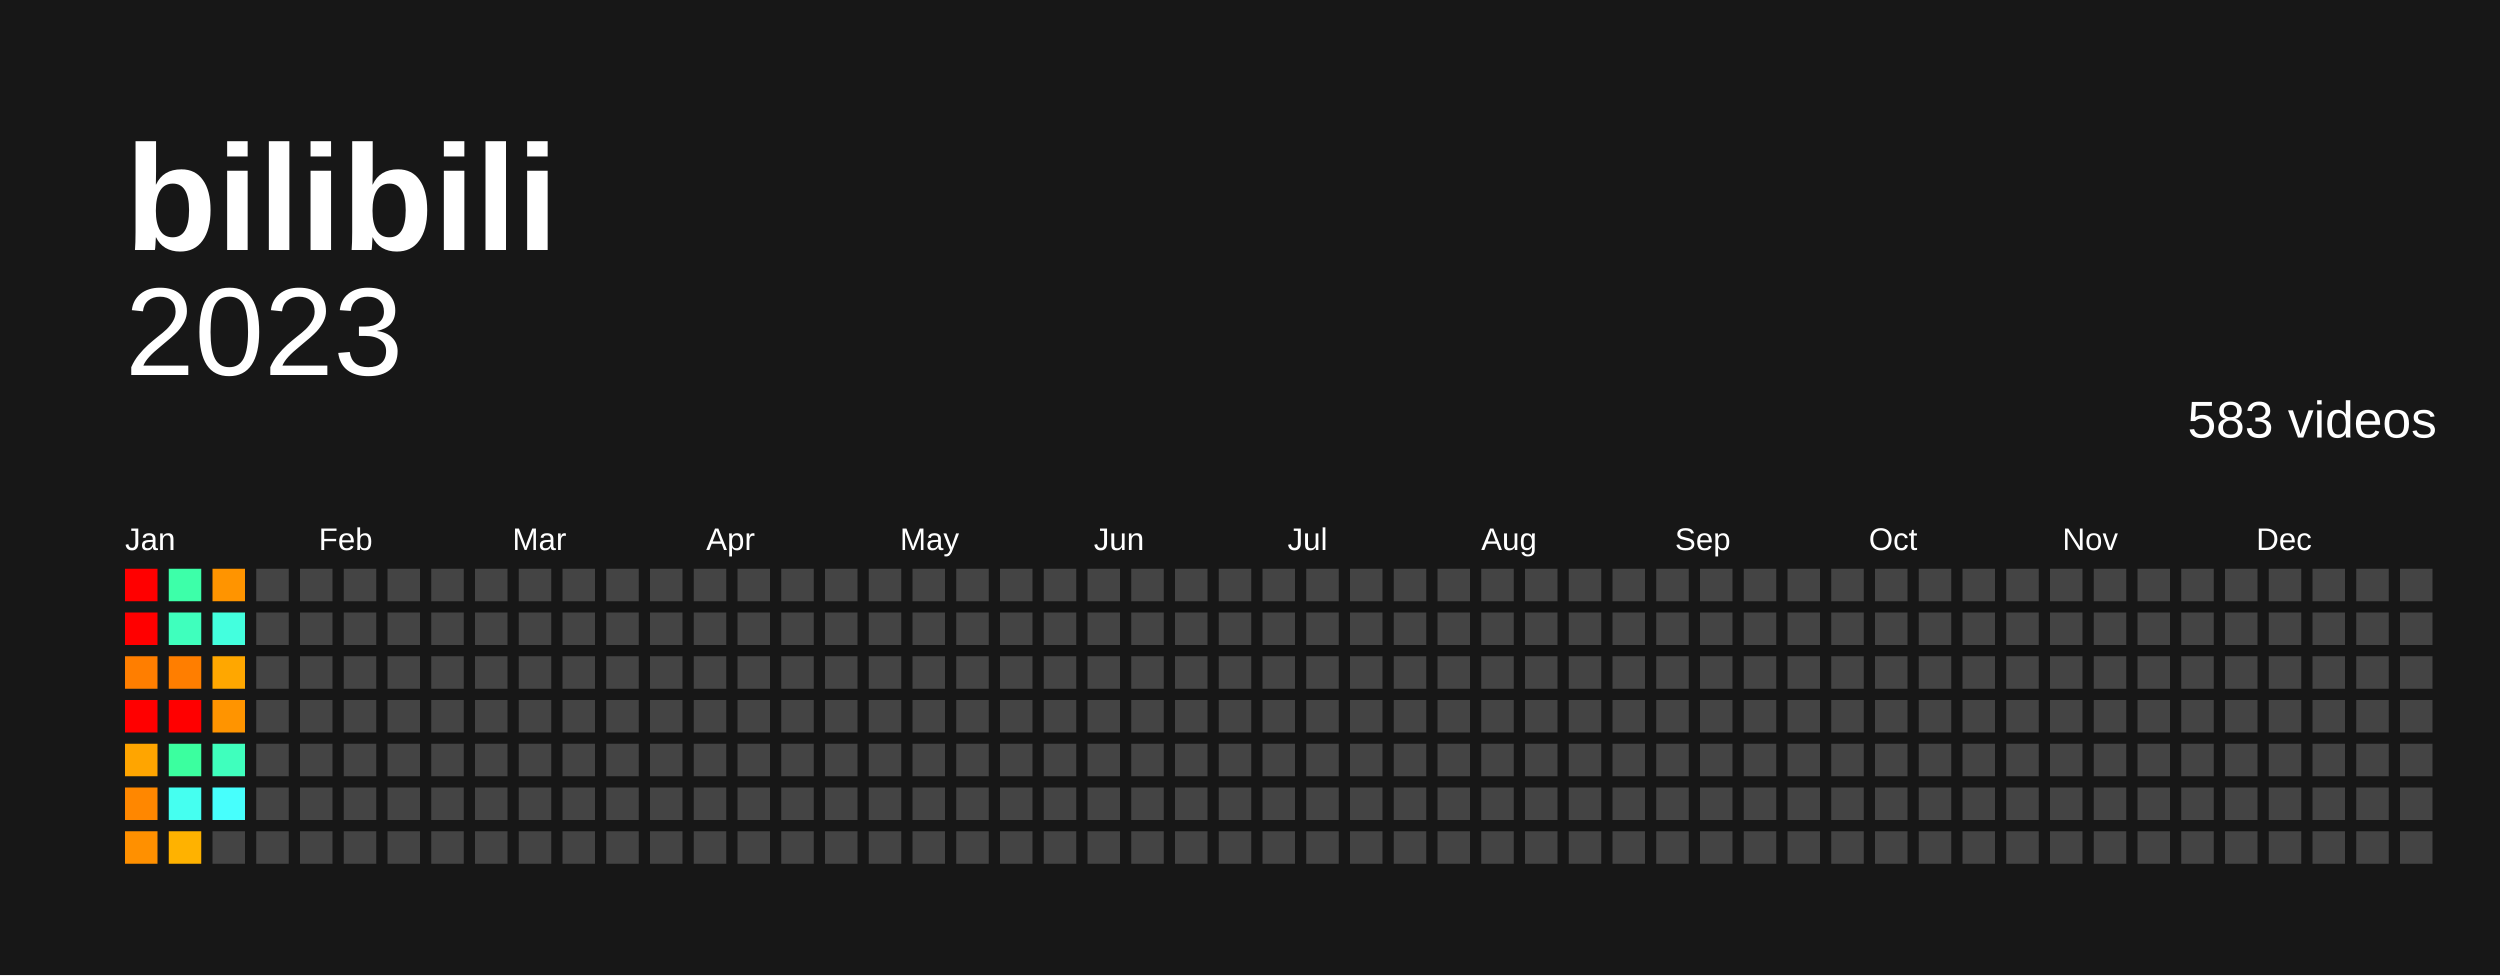
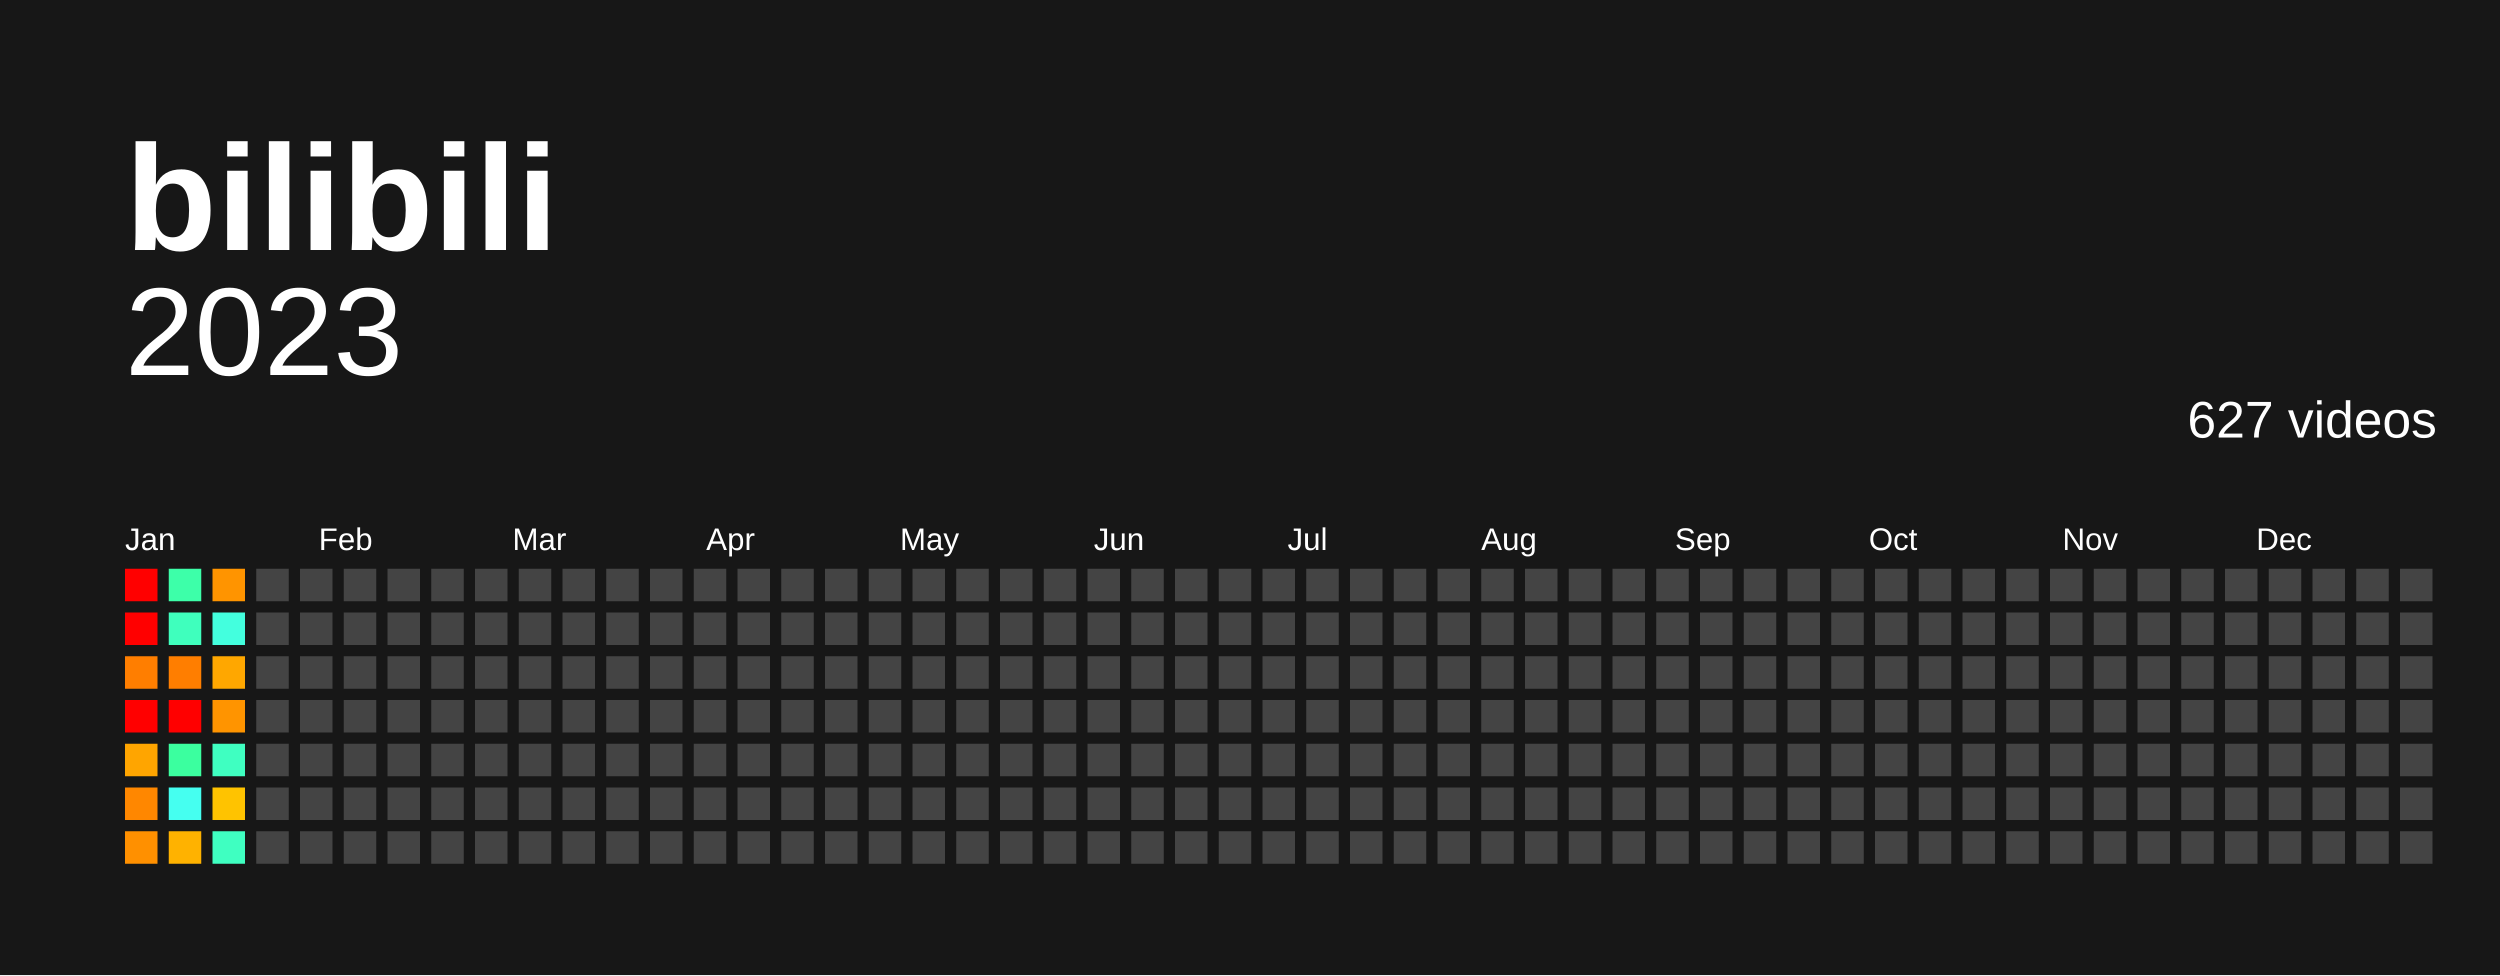
<svg xmlns="http://www.w3.org/2000/svg" baseProfile="full" height="78mm" version="1.1" viewBox="0,0,200,78" width="200mm">
  <defs />
  <rect fill="#171717" height="78" width="200" x="0" y="0" />
  <text fill="#FFFFFF" style="font-size:12px; font-family:Arial; font-weight:bold;" x="10" y="20">bilibili</text>
  <text alignment-baseline="hanging" fill="#FFFFFF" style="font-size:10.0px; font-family:Arial;" x="10" y="30">2023</text>
-   <text alignment-baseline="hanging" fill="#FFFFFF" style="font-size:4.125px; font-family:Arial;" x="175" y="35">583 videos</text>
+   <text alignment-baseline="hanging" fill="#FFFFFF" style="font-size:4.125px; font-family:Arial;" x="175" y="35">627 videos</text>
  <text fill="#FFFFFF" style="font-size:2.5px; font-family:Arial" x="10.0" y="44">Jan</text>
  <text fill="#FFFFFF" style="font-size:2.5px; font-family:Arial" x="25.5" y="44">Feb</text>
  <text fill="#FFFFFF" style="font-size:2.5px; font-family:Arial" x="41.0" y="44">Mar</text>
  <text fill="#FFFFFF" style="font-size:2.5px; font-family:Arial" x="56.5" y="44">Apr</text>
  <text fill="#FFFFFF" style="font-size:2.5px; font-family:Arial" x="72.0" y="44">May</text>
  <text fill="#FFFFFF" style="font-size:2.5px; font-family:Arial" x="87.5" y="44">Jun</text>
  <text fill="#FFFFFF" style="font-size:2.5px; font-family:Arial" x="103.0" y="44">Jul</text>
  <text fill="#FFFFFF" style="font-size:2.5px; font-family:Arial" x="118.5" y="44">Aug</text>
  <text fill="#FFFFFF" style="font-size:2.5px; font-family:Arial" x="134.0" y="44">Sep</text>
  <text fill="#FFFFFF" style="font-size:2.5px; font-family:Arial" x="149.5" y="44">Oct</text>
  <text fill="#FFFFFF" style="font-size:2.5px; font-family:Arial" x="165.0" y="44">Nov</text>
  <text fill="#FFFFFF" style="font-size:2.5px; font-family:Arial" x="180.5" y="44">Dec</text>
  <rect fill="red" height="2.6" width="2.6" x="10.0" y="45.5" />
  <rect fill="red" height="2.6" width="2.6" x="10.0" y="49.0" />
  <rect fill="#ff7e00" height="2.6" width="2.6" x="10.0" y="52.5" />
  <rect fill="red" height="2.6" width="2.6" x="10.0" y="56.0" />
  <rect fill="#ffa500" height="2.6" width="2.6" x="10.0" y="59.5" />
  <rect fill="#ff8700" height="2.6" width="2.6" x="10.0" y="63.0" />
  <rect fill="#ff9000" height="2.6" width="2.6" x="10.0" y="66.5" />
  <rect fill="#3dffa9" height="2.6" width="2.6" x="13.5" y="45.5" />
  <rect fill="#3fffbd" height="2.6" width="2.6" x="13.5" y="49.0" />
  <rect fill="#ff7e00" height="2.6" width="2.6" x="13.5" y="52.5" />
  <rect fill="red" height="2.6" width="2.6" x="13.5" y="56.0" />
  <rect fill="#3bff9f" height="2.6" width="2.6" x="13.5" y="59.5" />
  <rect fill="#45fff0" height="2.6" width="2.6" x="13.5" y="63.0" />
  <rect fill="#ffb200" height="2.6" width="2.6" x="13.5" y="66.5" />
  <rect fill="#ff9400" height="2.6" width="2.6" x="17.0" y="45.5" />
  <rect fill="#43ffde" height="2.6" width="2.6" x="17.0" y="49.0" />
  <rect fill="#ffa700" height="2.6" width="2.6" x="17.0" y="52.5" />
  <rect fill="#ff9400" height="2.6" width="2.6" x="17.0" y="56.0" />
-   <rect fill="#3fffbd" height="2.6" width="2.6" x="17.0" y="59.5" />
-   <rect fill="#47fffd" height="2.6" width="2.6" x="17.0" y="63.0" />
-   <rect fill="#444444" height="2.6" width="2.6" x="17.0" y="66.5" />
+   <rect fill="#3fffc1" height="2.6" width="2.6" x="17.0" y="59.5" />
+   <rect fill="#ffc300" height="2.6" width="2.6" x="17.0" y="63.0" />
+   <rect fill="#3fffc1" height="2.6" width="2.6" x="17.0" y="66.5" />
  <rect fill="#444444" height="2.6" width="2.6" x="20.5" y="45.5" />
  <rect fill="#444444" height="2.6" width="2.6" x="20.5" y="49.0" />
  <rect fill="#444444" height="2.6" width="2.6" x="20.5" y="52.5" />
  <rect fill="#444444" height="2.6" width="2.6" x="20.5" y="56.0" />
  <rect fill="#444444" height="2.6" width="2.6" x="20.5" y="59.5" />
  <rect fill="#444444" height="2.6" width="2.6" x="20.5" y="63.0" />
  <rect fill="#444444" height="2.6" width="2.6" x="20.5" y="66.5" />
  <rect fill="#444444" height="2.6" width="2.6" x="24.0" y="45.5" />
  <rect fill="#444444" height="2.6" width="2.6" x="24.0" y="49.0" />
  <rect fill="#444444" height="2.6" width="2.6" x="24.0" y="52.5" />
  <rect fill="#444444" height="2.6" width="2.6" x="24.0" y="56.0" />
  <rect fill="#444444" height="2.6" width="2.6" x="24.0" y="59.5" />
  <rect fill="#444444" height="2.6" width="2.6" x="24.0" y="63.0" />
  <rect fill="#444444" height="2.6" width="2.6" x="24.0" y="66.5" />
  <rect fill="#444444" height="2.6" width="2.6" x="27.5" y="45.5" />
  <rect fill="#444444" height="2.6" width="2.6" x="27.5" y="49.0" />
  <rect fill="#444444" height="2.6" width="2.6" x="27.5" y="52.5" />
  <rect fill="#444444" height="2.6" width="2.6" x="27.5" y="56.0" />
  <rect fill="#444444" height="2.6" width="2.6" x="27.5" y="59.5" />
  <rect fill="#444444" height="2.6" width="2.6" x="27.5" y="63.0" />
  <rect fill="#444444" height="2.6" width="2.6" x="27.5" y="66.5" />
  <rect fill="#444444" height="2.6" width="2.6" x="31.0" y="45.5" />
  <rect fill="#444444" height="2.6" width="2.6" x="31.0" y="49.0" />
  <rect fill="#444444" height="2.6" width="2.6" x="31.0" y="52.5" />
  <rect fill="#444444" height="2.6" width="2.6" x="31.0" y="56.0" />
  <rect fill="#444444" height="2.6" width="2.6" x="31.0" y="59.5" />
  <rect fill="#444444" height="2.6" width="2.6" x="31.0" y="63.0" />
  <rect fill="#444444" height="2.6" width="2.6" x="31.0" y="66.5" />
  <rect fill="#444444" height="2.6" width="2.6" x="34.5" y="45.5" />
  <rect fill="#444444" height="2.6" width="2.6" x="34.5" y="49.0" />
  <rect fill="#444444" height="2.6" width="2.6" x="34.5" y="52.5" />
  <rect fill="#444444" height="2.6" width="2.6" x="34.5" y="56.0" />
  <rect fill="#444444" height="2.6" width="2.6" x="34.5" y="59.5" />
  <rect fill="#444444" height="2.6" width="2.6" x="34.5" y="63.0" />
  <rect fill="#444444" height="2.6" width="2.6" x="34.5" y="66.5" />
  <rect fill="#444444" height="2.6" width="2.6" x="38.0" y="45.5" />
  <rect fill="#444444" height="2.6" width="2.6" x="38.0" y="49.0" />
  <rect fill="#444444" height="2.6" width="2.6" x="38.0" y="52.5" />
  <rect fill="#444444" height="2.6" width="2.6" x="38.0" y="56.0" />
  <rect fill="#444444" height="2.6" width="2.6" x="38.0" y="59.5" />
  <rect fill="#444444" height="2.6" width="2.6" x="38.0" y="63.0" />
  <rect fill="#444444" height="2.6" width="2.6" x="38.0" y="66.5" />
  <rect fill="#444444" height="2.6" width="2.6" x="41.5" y="45.5" />
  <rect fill="#444444" height="2.6" width="2.6" x="41.5" y="49.0" />
  <rect fill="#444444" height="2.6" width="2.6" x="41.5" y="52.5" />
  <rect fill="#444444" height="2.6" width="2.6" x="41.5" y="56.0" />
  <rect fill="#444444" height="2.6" width="2.6" x="41.5" y="59.5" />
  <rect fill="#444444" height="2.6" width="2.6" x="41.5" y="63.0" />
  <rect fill="#444444" height="2.6" width="2.6" x="41.5" y="66.5" />
  <rect fill="#444444" height="2.6" width="2.6" x="45.0" y="45.5" />
  <rect fill="#444444" height="2.6" width="2.6" x="45.0" y="49.0" />
  <rect fill="#444444" height="2.6" width="2.6" x="45.0" y="52.5" />
  <rect fill="#444444" height="2.6" width="2.6" x="45.0" y="56.0" />
  <rect fill="#444444" height="2.6" width="2.6" x="45.0" y="59.5" />
  <rect fill="#444444" height="2.6" width="2.6" x="45.0" y="63.0" />
  <rect fill="#444444" height="2.6" width="2.6" x="45.0" y="66.5" />
  <rect fill="#444444" height="2.6" width="2.6" x="48.5" y="45.5" />
  <rect fill="#444444" height="2.6" width="2.6" x="48.5" y="49.0" />
  <rect fill="#444444" height="2.6" width="2.6" x="48.5" y="52.5" />
  <rect fill="#444444" height="2.6" width="2.6" x="48.5" y="56.0" />
  <rect fill="#444444" height="2.6" width="2.6" x="48.5" y="59.5" />
  <rect fill="#444444" height="2.6" width="2.6" x="48.5" y="63.0" />
  <rect fill="#444444" height="2.6" width="2.6" x="48.5" y="66.5" />
  <rect fill="#444444" height="2.6" width="2.6" x="52.0" y="45.5" />
  <rect fill="#444444" height="2.6" width="2.6" x="52.0" y="49.0" />
  <rect fill="#444444" height="2.6" width="2.6" x="52.0" y="52.5" />
  <rect fill="#444444" height="2.6" width="2.6" x="52.0" y="56.0" />
  <rect fill="#444444" height="2.6" width="2.6" x="52.0" y="59.5" />
  <rect fill="#444444" height="2.6" width="2.6" x="52.0" y="63.0" />
  <rect fill="#444444" height="2.6" width="2.6" x="52.0" y="66.5" />
  <rect fill="#444444" height="2.6" width="2.6" x="55.5" y="45.5" />
  <rect fill="#444444" height="2.6" width="2.6" x="55.5" y="49.0" />
  <rect fill="#444444" height="2.6" width="2.6" x="55.5" y="52.5" />
  <rect fill="#444444" height="2.6" width="2.6" x="55.5" y="56.0" />
  <rect fill="#444444" height="2.6" width="2.6" x="55.5" y="59.5" />
  <rect fill="#444444" height="2.6" width="2.6" x="55.5" y="63.0" />
  <rect fill="#444444" height="2.6" width="2.6" x="55.5" y="66.5" />
  <rect fill="#444444" height="2.6" width="2.6" x="59.0" y="45.5" />
  <rect fill="#444444" height="2.6" width="2.6" x="59.0" y="49.0" />
  <rect fill="#444444" height="2.6" width="2.6" x="59.0" y="52.5" />
  <rect fill="#444444" height="2.6" width="2.6" x="59.0" y="56.0" />
  <rect fill="#444444" height="2.6" width="2.6" x="59.0" y="59.5" />
  <rect fill="#444444" height="2.6" width="2.6" x="59.0" y="63.0" />
  <rect fill="#444444" height="2.6" width="2.6" x="59.0" y="66.5" />
  <rect fill="#444444" height="2.6" width="2.6" x="62.5" y="45.5" />
  <rect fill="#444444" height="2.6" width="2.6" x="62.5" y="49.0" />
  <rect fill="#444444" height="2.6" width="2.6" x="62.5" y="52.5" />
  <rect fill="#444444" height="2.6" width="2.6" x="62.5" y="56.0" />
  <rect fill="#444444" height="2.6" width="2.6" x="62.5" y="59.5" />
  <rect fill="#444444" height="2.6" width="2.6" x="62.5" y="63.0" />
  <rect fill="#444444" height="2.6" width="2.6" x="62.5" y="66.5" />
  <rect fill="#444444" height="2.6" width="2.6" x="66.0" y="45.5" />
  <rect fill="#444444" height="2.6" width="2.6" x="66.0" y="49.0" />
  <rect fill="#444444" height="2.6" width="2.6" x="66.0" y="52.5" />
  <rect fill="#444444" height="2.6" width="2.6" x="66.0" y="56.0" />
  <rect fill="#444444" height="2.6" width="2.6" x="66.0" y="59.5" />
  <rect fill="#444444" height="2.6" width="2.6" x="66.0" y="63.0" />
  <rect fill="#444444" height="2.6" width="2.6" x="66.0" y="66.5" />
  <rect fill="#444444" height="2.6" width="2.6" x="69.5" y="45.5" />
  <rect fill="#444444" height="2.6" width="2.6" x="69.5" y="49.0" />
  <rect fill="#444444" height="2.6" width="2.6" x="69.5" y="52.5" />
  <rect fill="#444444" height="2.6" width="2.6" x="69.5" y="56.0" />
  <rect fill="#444444" height="2.6" width="2.6" x="69.5" y="59.5" />
  <rect fill="#444444" height="2.6" width="2.6" x="69.5" y="63.0" />
  <rect fill="#444444" height="2.6" width="2.6" x="69.5" y="66.5" />
  <rect fill="#444444" height="2.6" width="2.6" x="73.0" y="45.5" />
  <rect fill="#444444" height="2.6" width="2.6" x="73.0" y="49.0" />
  <rect fill="#444444" height="2.6" width="2.6" x="73.0" y="52.5" />
  <rect fill="#444444" height="2.6" width="2.6" x="73.0" y="56.0" />
  <rect fill="#444444" height="2.6" width="2.6" x="73.0" y="59.5" />
  <rect fill="#444444" height="2.6" width="2.6" x="73.0" y="63.0" />
  <rect fill="#444444" height="2.6" width="2.6" x="73.0" y="66.5" />
  <rect fill="#444444" height="2.6" width="2.6" x="76.5" y="45.5" />
  <rect fill="#444444" height="2.6" width="2.6" x="76.5" y="49.0" />
  <rect fill="#444444" height="2.6" width="2.6" x="76.5" y="52.5" />
  <rect fill="#444444" height="2.6" width="2.6" x="76.5" y="56.0" />
  <rect fill="#444444" height="2.6" width="2.6" x="76.5" y="59.5" />
  <rect fill="#444444" height="2.6" width="2.6" x="76.5" y="63.0" />
  <rect fill="#444444" height="2.6" width="2.6" x="76.5" y="66.5" />
  <rect fill="#444444" height="2.6" width="2.6" x="80.0" y="45.5" />
  <rect fill="#444444" height="2.6" width="2.6" x="80.0" y="49.0" />
  <rect fill="#444444" height="2.6" width="2.6" x="80.0" y="52.5" />
  <rect fill="#444444" height="2.6" width="2.6" x="80.0" y="56.0" />
  <rect fill="#444444" height="2.6" width="2.6" x="80.0" y="59.5" />
  <rect fill="#444444" height="2.6" width="2.6" x="80.0" y="63.0" />
  <rect fill="#444444" height="2.6" width="2.6" x="80.0" y="66.5" />
  <rect fill="#444444" height="2.6" width="2.6" x="83.5" y="45.5" />
  <rect fill="#444444" height="2.6" width="2.6" x="83.5" y="49.0" />
  <rect fill="#444444" height="2.6" width="2.6" x="83.5" y="52.5" />
  <rect fill="#444444" height="2.6" width="2.6" x="83.5" y="56.0" />
  <rect fill="#444444" height="2.6" width="2.6" x="83.5" y="59.5" />
  <rect fill="#444444" height="2.6" width="2.6" x="83.5" y="63.0" />
  <rect fill="#444444" height="2.6" width="2.6" x="83.5" y="66.5" />
  <rect fill="#444444" height="2.6" width="2.6" x="87.0" y="45.5" />
  <rect fill="#444444" height="2.6" width="2.6" x="87.0" y="49.0" />
  <rect fill="#444444" height="2.6" width="2.6" x="87.0" y="52.5" />
  <rect fill="#444444" height="2.6" width="2.6" x="87.0" y="56.0" />
  <rect fill="#444444" height="2.6" width="2.6" x="87.0" y="59.5" />
  <rect fill="#444444" height="2.6" width="2.6" x="87.0" y="63.0" />
  <rect fill="#444444" height="2.6" width="2.6" x="87.0" y="66.5" />
  <rect fill="#444444" height="2.6" width="2.6" x="90.5" y="45.5" />
  <rect fill="#444444" height="2.6" width="2.6" x="90.5" y="49.0" />
  <rect fill="#444444" height="2.6" width="2.6" x="90.5" y="52.5" />
  <rect fill="#444444" height="2.6" width="2.6" x="90.5" y="56.0" />
  <rect fill="#444444" height="2.6" width="2.6" x="90.5" y="59.5" />
  <rect fill="#444444" height="2.6" width="2.6" x="90.5" y="63.0" />
  <rect fill="#444444" height="2.6" width="2.6" x="90.5" y="66.5" />
  <rect fill="#444444" height="2.6" width="2.6" x="94.0" y="45.5" />
  <rect fill="#444444" height="2.6" width="2.6" x="94.0" y="49.0" />
  <rect fill="#444444" height="2.6" width="2.6" x="94.0" y="52.5" />
  <rect fill="#444444" height="2.6" width="2.6" x="94.0" y="56.0" />
  <rect fill="#444444" height="2.6" width="2.6" x="94.0" y="59.5" />
  <rect fill="#444444" height="2.6" width="2.6" x="94.0" y="63.0" />
  <rect fill="#444444" height="2.6" width="2.6" x="94.0" y="66.5" />
  <rect fill="#444444" height="2.6" width="2.6" x="97.5" y="45.5" />
  <rect fill="#444444" height="2.6" width="2.6" x="97.5" y="49.0" />
  <rect fill="#444444" height="2.6" width="2.6" x="97.5" y="52.5" />
  <rect fill="#444444" height="2.6" width="2.6" x="97.5" y="56.0" />
  <rect fill="#444444" height="2.6" width="2.6" x="97.5" y="59.5" />
  <rect fill="#444444" height="2.6" width="2.6" x="97.5" y="63.0" />
  <rect fill="#444444" height="2.6" width="2.6" x="97.5" y="66.5" />
  <rect fill="#444444" height="2.6" width="2.6" x="101.0" y="45.5" />
  <rect fill="#444444" height="2.6" width="2.6" x="101.0" y="49.0" />
  <rect fill="#444444" height="2.6" width="2.6" x="101.0" y="52.5" />
  <rect fill="#444444" height="2.6" width="2.6" x="101.0" y="56.0" />
  <rect fill="#444444" height="2.6" width="2.6" x="101.0" y="59.5" />
  <rect fill="#444444" height="2.6" width="2.6" x="101.0" y="63.0" />
  <rect fill="#444444" height="2.6" width="2.6" x="101.0" y="66.5" />
  <rect fill="#444444" height="2.6" width="2.6" x="104.5" y="45.5" />
  <rect fill="#444444" height="2.6" width="2.6" x="104.5" y="49.0" />
  <rect fill="#444444" height="2.6" width="2.6" x="104.5" y="52.5" />
  <rect fill="#444444" height="2.6" width="2.6" x="104.5" y="56.0" />
  <rect fill="#444444" height="2.6" width="2.6" x="104.5" y="59.5" />
  <rect fill="#444444" height="2.6" width="2.6" x="104.5" y="63.0" />
  <rect fill="#444444" height="2.6" width="2.6" x="104.5" y="66.5" />
  <rect fill="#444444" height="2.6" width="2.6" x="108.0" y="45.5" />
  <rect fill="#444444" height="2.6" width="2.6" x="108.0" y="49.0" />
  <rect fill="#444444" height="2.6" width="2.6" x="108.0" y="52.5" />
  <rect fill="#444444" height="2.6" width="2.6" x="108.0" y="56.0" />
  <rect fill="#444444" height="2.6" width="2.6" x="108.0" y="59.5" />
  <rect fill="#444444" height="2.6" width="2.6" x="108.0" y="63.0" />
  <rect fill="#444444" height="2.6" width="2.6" x="108.0" y="66.5" />
  <rect fill="#444444" height="2.6" width="2.6" x="111.5" y="45.5" />
  <rect fill="#444444" height="2.6" width="2.6" x="111.5" y="49.0" />
  <rect fill="#444444" height="2.6" width="2.6" x="111.5" y="52.5" />
  <rect fill="#444444" height="2.6" width="2.6" x="111.5" y="56.0" />
  <rect fill="#444444" height="2.6" width="2.6" x="111.5" y="59.5" />
  <rect fill="#444444" height="2.6" width="2.6" x="111.5" y="63.0" />
  <rect fill="#444444" height="2.6" width="2.6" x="111.5" y="66.5" />
  <rect fill="#444444" height="2.6" width="2.6" x="115.0" y="45.5" />
  <rect fill="#444444" height="2.6" width="2.6" x="115.0" y="49.0" />
  <rect fill="#444444" height="2.6" width="2.6" x="115.0" y="52.5" />
  <rect fill="#444444" height="2.6" width="2.6" x="115.0" y="56.0" />
  <rect fill="#444444" height="2.6" width="2.6" x="115.0" y="59.5" />
  <rect fill="#444444" height="2.6" width="2.6" x="115.0" y="63.0" />
  <rect fill="#444444" height="2.6" width="2.6" x="115.0" y="66.5" />
  <rect fill="#444444" height="2.6" width="2.6" x="118.5" y="45.5" />
  <rect fill="#444444" height="2.6" width="2.6" x="118.5" y="49.0" />
  <rect fill="#444444" height="2.6" width="2.6" x="118.5" y="52.5" />
  <rect fill="#444444" height="2.6" width="2.6" x="118.5" y="56.0" />
  <rect fill="#444444" height="2.6" width="2.6" x="118.5" y="59.5" />
  <rect fill="#444444" height="2.6" width="2.6" x="118.5" y="63.0" />
  <rect fill="#444444" height="2.6" width="2.6" x="118.5" y="66.5" />
  <rect fill="#444444" height="2.6" width="2.6" x="122.0" y="45.5" />
  <rect fill="#444444" height="2.6" width="2.6" x="122.0" y="49.0" />
  <rect fill="#444444" height="2.6" width="2.6" x="122.0" y="52.5" />
  <rect fill="#444444" height="2.6" width="2.6" x="122.0" y="56.0" />
  <rect fill="#444444" height="2.6" width="2.6" x="122.0" y="59.5" />
  <rect fill="#444444" height="2.6" width="2.6" x="122.0" y="63.0" />
  <rect fill="#444444" height="2.6" width="2.6" x="122.0" y="66.5" />
  <rect fill="#444444" height="2.6" width="2.6" x="125.5" y="45.5" />
  <rect fill="#444444" height="2.6" width="2.6" x="125.5" y="49.0" />
  <rect fill="#444444" height="2.6" width="2.6" x="125.5" y="52.5" />
  <rect fill="#444444" height="2.6" width="2.6" x="125.5" y="56.0" />
  <rect fill="#444444" height="2.6" width="2.6" x="125.5" y="59.5" />
  <rect fill="#444444" height="2.6" width="2.6" x="125.5" y="63.0" />
  <rect fill="#444444" height="2.6" width="2.6" x="125.5" y="66.5" />
  <rect fill="#444444" height="2.6" width="2.6" x="129.0" y="45.5" />
  <rect fill="#444444" height="2.6" width="2.6" x="129.0" y="49.0" />
  <rect fill="#444444" height="2.6" width="2.6" x="129.0" y="52.5" />
  <rect fill="#444444" height="2.6" width="2.6" x="129.0" y="56.0" />
  <rect fill="#444444" height="2.6" width="2.6" x="129.0" y="59.5" />
  <rect fill="#444444" height="2.6" width="2.6" x="129.0" y="63.0" />
  <rect fill="#444444" height="2.6" width="2.6" x="129.0" y="66.5" />
  <rect fill="#444444" height="2.6" width="2.6" x="132.5" y="45.5" />
  <rect fill="#444444" height="2.6" width="2.6" x="132.5" y="49.0" />
  <rect fill="#444444" height="2.6" width="2.6" x="132.5" y="52.5" />
  <rect fill="#444444" height="2.6" width="2.6" x="132.5" y="56.0" />
  <rect fill="#444444" height="2.6" width="2.6" x="132.5" y="59.5" />
  <rect fill="#444444" height="2.6" width="2.6" x="132.5" y="63.0" />
  <rect fill="#444444" height="2.6" width="2.6" x="132.5" y="66.5" />
  <rect fill="#444444" height="2.6" width="2.6" x="136.0" y="45.5" />
  <rect fill="#444444" height="2.6" width="2.6" x="136.0" y="49.0" />
  <rect fill="#444444" height="2.6" width="2.6" x="136.0" y="52.5" />
  <rect fill="#444444" height="2.6" width="2.6" x="136.0" y="56.0" />
  <rect fill="#444444" height="2.6" width="2.6" x="136.0" y="59.5" />
  <rect fill="#444444" height="2.6" width="2.6" x="136.0" y="63.0" />
  <rect fill="#444444" height="2.6" width="2.6" x="136.0" y="66.5" />
  <rect fill="#444444" height="2.6" width="2.6" x="139.5" y="45.5" />
  <rect fill="#444444" height="2.6" width="2.6" x="139.5" y="49.0" />
  <rect fill="#444444" height="2.6" width="2.6" x="139.5" y="52.5" />
  <rect fill="#444444" height="2.6" width="2.6" x="139.5" y="56.0" />
  <rect fill="#444444" height="2.6" width="2.6" x="139.5" y="59.5" />
  <rect fill="#444444" height="2.6" width="2.6" x="139.5" y="63.0" />
  <rect fill="#444444" height="2.6" width="2.6" x="139.5" y="66.5" />
  <rect fill="#444444" height="2.6" width="2.6" x="143.0" y="45.5" />
  <rect fill="#444444" height="2.6" width="2.6" x="143.0" y="49.0" />
  <rect fill="#444444" height="2.6" width="2.6" x="143.0" y="52.5" />
  <rect fill="#444444" height="2.6" width="2.6" x="143.0" y="56.0" />
  <rect fill="#444444" height="2.6" width="2.6" x="143.0" y="59.5" />
  <rect fill="#444444" height="2.6" width="2.6" x="143.0" y="63.0" />
  <rect fill="#444444" height="2.6" width="2.6" x="143.0" y="66.5" />
  <rect fill="#444444" height="2.6" width="2.6" x="146.5" y="45.5" />
  <rect fill="#444444" height="2.6" width="2.6" x="146.5" y="49.0" />
  <rect fill="#444444" height="2.6" width="2.6" x="146.5" y="52.5" />
  <rect fill="#444444" height="2.6" width="2.6" x="146.5" y="56.0" />
  <rect fill="#444444" height="2.6" width="2.6" x="146.5" y="59.5" />
  <rect fill="#444444" height="2.6" width="2.6" x="146.5" y="63.0" />
  <rect fill="#444444" height="2.6" width="2.6" x="146.5" y="66.5" />
  <rect fill="#444444" height="2.6" width="2.6" x="150.0" y="45.5" />
  <rect fill="#444444" height="2.6" width="2.6" x="150.0" y="49.0" />
  <rect fill="#444444" height="2.6" width="2.6" x="150.0" y="52.5" />
  <rect fill="#444444" height="2.6" width="2.6" x="150.0" y="56.0" />
  <rect fill="#444444" height="2.6" width="2.6" x="150.0" y="59.5" />
  <rect fill="#444444" height="2.6" width="2.6" x="150.0" y="63.0" />
  <rect fill="#444444" height="2.6" width="2.6" x="150.0" y="66.5" />
  <rect fill="#444444" height="2.6" width="2.6" x="153.5" y="45.5" />
  <rect fill="#444444" height="2.6" width="2.6" x="153.5" y="49.0" />
  <rect fill="#444444" height="2.6" width="2.6" x="153.5" y="52.5" />
  <rect fill="#444444" height="2.6" width="2.6" x="153.5" y="56.0" />
  <rect fill="#444444" height="2.6" width="2.6" x="153.5" y="59.5" />
  <rect fill="#444444" height="2.6" width="2.6" x="153.5" y="63.0" />
  <rect fill="#444444" height="2.6" width="2.6" x="153.5" y="66.5" />
  <rect fill="#444444" height="2.6" width="2.6" x="157.0" y="45.5" />
  <rect fill="#444444" height="2.6" width="2.6" x="157.0" y="49.0" />
  <rect fill="#444444" height="2.6" width="2.6" x="157.0" y="52.5" />
  <rect fill="#444444" height="2.6" width="2.6" x="157.0" y="56.0" />
  <rect fill="#444444" height="2.6" width="2.6" x="157.0" y="59.5" />
  <rect fill="#444444" height="2.6" width="2.6" x="157.0" y="63.0" />
  <rect fill="#444444" height="2.6" width="2.6" x="157.0" y="66.5" />
  <rect fill="#444444" height="2.6" width="2.6" x="160.5" y="45.5" />
  <rect fill="#444444" height="2.6" width="2.6" x="160.5" y="49.0" />
  <rect fill="#444444" height="2.6" width="2.6" x="160.5" y="52.5" />
  <rect fill="#444444" height="2.6" width="2.6" x="160.5" y="56.0" />
  <rect fill="#444444" height="2.6" width="2.6" x="160.5" y="59.5" />
  <rect fill="#444444" height="2.6" width="2.6" x="160.5" y="63.0" />
  <rect fill="#444444" height="2.6" width="2.6" x="160.5" y="66.5" />
  <rect fill="#444444" height="2.6" width="2.6" x="164.0" y="45.5" />
  <rect fill="#444444" height="2.6" width="2.6" x="164.0" y="49.0" />
  <rect fill="#444444" height="2.6" width="2.6" x="164.0" y="52.5" />
  <rect fill="#444444" height="2.6" width="2.6" x="164.0" y="56.0" />
  <rect fill="#444444" height="2.6" width="2.6" x="164.0" y="59.5" />
  <rect fill="#444444" height="2.6" width="2.6" x="164.0" y="63.0" />
  <rect fill="#444444" height="2.6" width="2.6" x="164.0" y="66.5" />
  <rect fill="#444444" height="2.6" width="2.6" x="167.5" y="45.5" />
  <rect fill="#444444" height="2.6" width="2.6" x="167.5" y="49.0" />
  <rect fill="#444444" height="2.6" width="2.6" x="167.5" y="52.5" />
  <rect fill="#444444" height="2.6" width="2.6" x="167.5" y="56.0" />
  <rect fill="#444444" height="2.6" width="2.6" x="167.5" y="59.5" />
  <rect fill="#444444" height="2.6" width="2.6" x="167.5" y="63.0" />
  <rect fill="#444444" height="2.6" width="2.6" x="167.5" y="66.5" />
  <rect fill="#444444" height="2.6" width="2.6" x="171.0" y="45.5" />
  <rect fill="#444444" height="2.6" width="2.6" x="171.0" y="49.0" />
  <rect fill="#444444" height="2.6" width="2.6" x="171.0" y="52.5" />
  <rect fill="#444444" height="2.6" width="2.6" x="171.0" y="56.0" />
  <rect fill="#444444" height="2.6" width="2.6" x="171.0" y="59.5" />
  <rect fill="#444444" height="2.6" width="2.6" x="171.0" y="63.0" />
  <rect fill="#444444" height="2.6" width="2.6" x="171.0" y="66.5" />
  <rect fill="#444444" height="2.6" width="2.6" x="174.5" y="45.5" />
  <rect fill="#444444" height="2.6" width="2.6" x="174.5" y="49.0" />
  <rect fill="#444444" height="2.6" width="2.6" x="174.5" y="52.5" />
  <rect fill="#444444" height="2.6" width="2.6" x="174.5" y="56.0" />
  <rect fill="#444444" height="2.6" width="2.6" x="174.5" y="59.5" />
  <rect fill="#444444" height="2.6" width="2.6" x="174.5" y="63.0" />
  <rect fill="#444444" height="2.6" width="2.6" x="174.5" y="66.5" />
  <rect fill="#444444" height="2.6" width="2.6" x="178.0" y="45.5" />
  <rect fill="#444444" height="2.6" width="2.6" x="178.0" y="49.0" />
  <rect fill="#444444" height="2.6" width="2.6" x="178.0" y="52.5" />
  <rect fill="#444444" height="2.6" width="2.6" x="178.0" y="56.0" />
  <rect fill="#444444" height="2.6" width="2.6" x="178.0" y="59.5" />
  <rect fill="#444444" height="2.6" width="2.6" x="178.0" y="63.0" />
  <rect fill="#444444" height="2.6" width="2.6" x="178.0" y="66.5" />
  <rect fill="#444444" height="2.6" width="2.6" x="181.5" y="45.5" />
  <rect fill="#444444" height="2.6" width="2.6" x="181.5" y="49.0" />
  <rect fill="#444444" height="2.6" width="2.6" x="181.5" y="52.5" />
  <rect fill="#444444" height="2.6" width="2.6" x="181.5" y="56.0" />
  <rect fill="#444444" height="2.6" width="2.6" x="181.5" y="59.5" />
  <rect fill="#444444" height="2.6" width="2.6" x="181.5" y="63.0" />
  <rect fill="#444444" height="2.6" width="2.6" x="181.5" y="66.5" />
  <rect fill="#444444" height="2.6" width="2.6" x="185.0" y="45.5" />
  <rect fill="#444444" height="2.6" width="2.6" x="185.0" y="49.0" />
  <rect fill="#444444" height="2.6" width="2.6" x="185.0" y="52.5" />
  <rect fill="#444444" height="2.6" width="2.6" x="185.0" y="56.0" />
  <rect fill="#444444" height="2.6" width="2.6" x="185.0" y="59.5" />
  <rect fill="#444444" height="2.6" width="2.6" x="185.0" y="63.0" />
  <rect fill="#444444" height="2.6" width="2.6" x="185.0" y="66.5" />
  <rect fill="#444444" height="2.6" width="2.6" x="188.5" y="45.5" />
  <rect fill="#444444" height="2.6" width="2.6" x="188.5" y="49.0" />
  <rect fill="#444444" height="2.6" width="2.6" x="188.5" y="52.5" />
  <rect fill="#444444" height="2.6" width="2.6" x="188.5" y="56.0" />
  <rect fill="#444444" height="2.6" width="2.6" x="188.5" y="59.5" />
  <rect fill="#444444" height="2.6" width="2.6" x="188.5" y="63.0" />
  <rect fill="#444444" height="2.6" width="2.6" x="188.5" y="66.5" />
  <rect fill="#444444" height="2.6" width="2.6" x="192.0" y="45.5" />
  <rect fill="#444444" height="2.6" width="2.6" x="192.0" y="49.0" />
  <rect fill="#444444" height="2.6" width="2.6" x="192.0" y="52.5" />
  <rect fill="#444444" height="2.6" width="2.6" x="192.0" y="56.0" />
  <rect fill="#444444" height="2.6" width="2.6" x="192.0" y="59.5" />
  <rect fill="#444444" height="2.6" width="2.6" x="192.0" y="63.0" />
  <rect fill="#444444" height="2.6" width="2.6" x="192.0" y="66.5" />
</svg>
